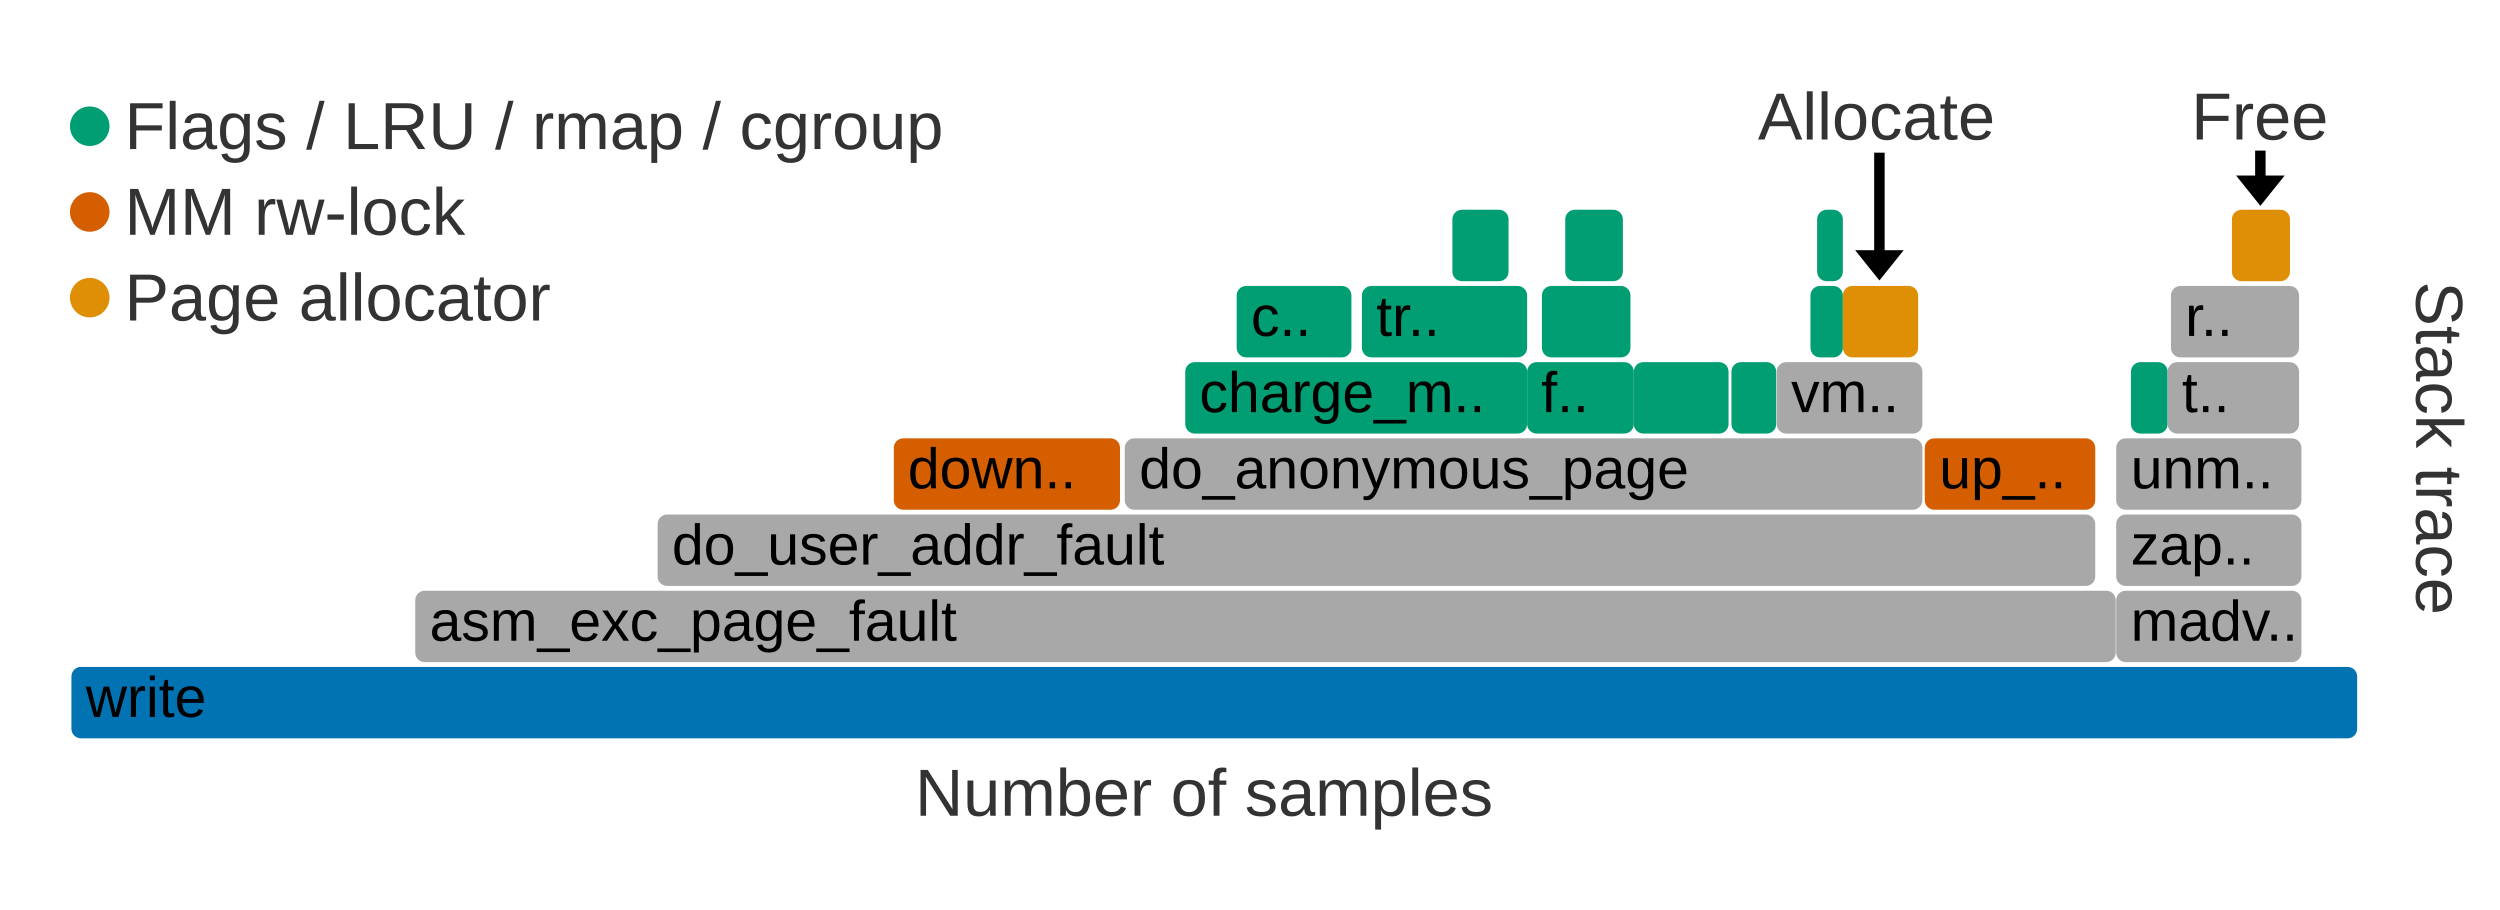
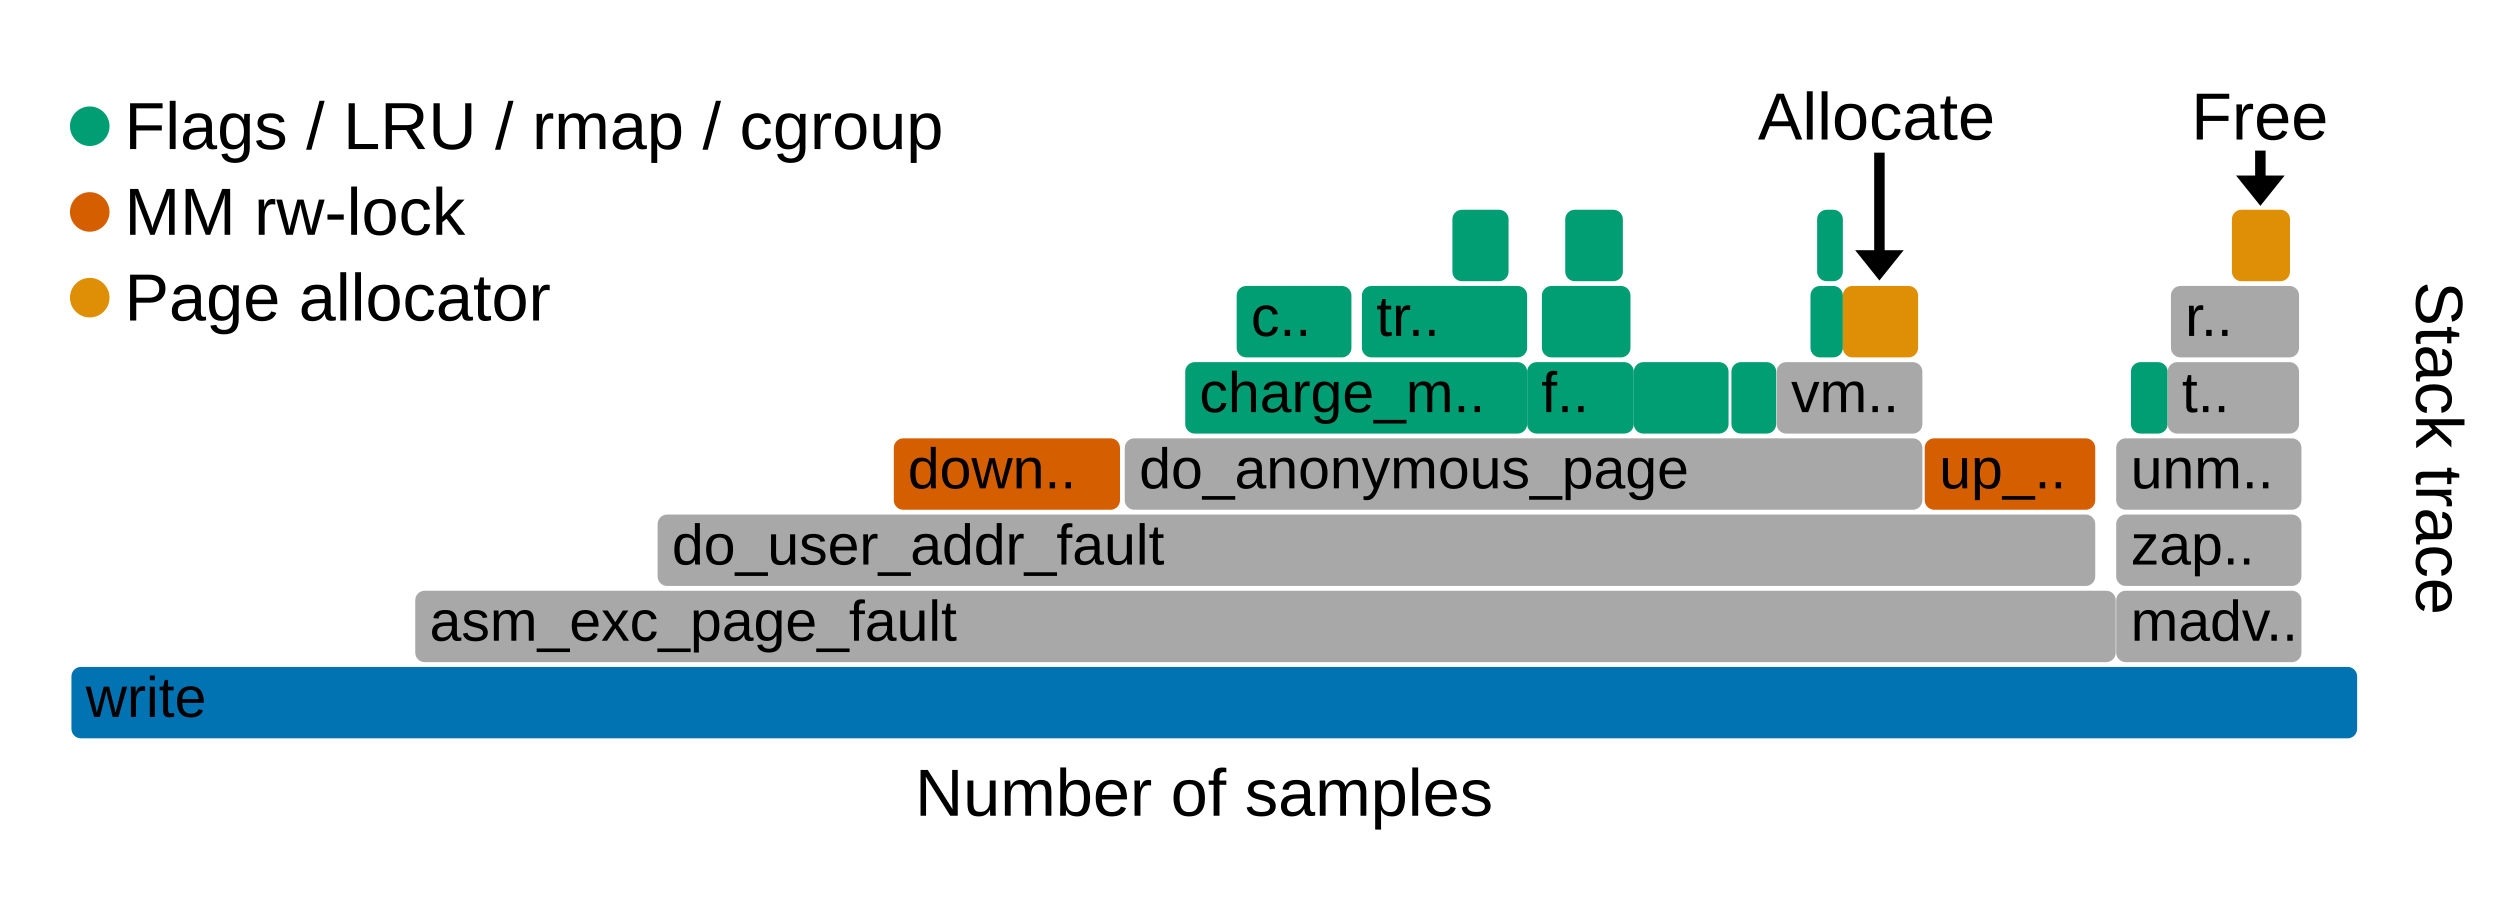
<svg xmlns="http://www.w3.org/2000/svg" xmlns:ns1="https://boxy-svg.com" version="1.1" width="500" height="182" viewBox="-15 0 525 165">
  <defs>
    <ns1:grid x="0" y="0" width="15" height="15" />
  </defs>
  <style type="text/css">
	text { font-family:Arial; font-size:12px; fill:rgb(0,0,0); }
	#search, #ignorecase { opacity:0.1; cursor:pointer; }
	#search:hover, #search.show, #ignorecase:hover, #ignorecase.show { opacity:1; }
	#subtitle { text-anchor:middle; font-color:rgb(160,160,160); }
	#title { text-anchor:middle; font-size:17px}
	#unzoom { cursor:pointer; }
	#frames &gt; *:hover { stroke:black; stroke-width:0.5; cursor:pointer; }
	.hide { display:none; }
	.parent { opacity:0.5; }
</style>
  <g id="frames" transform="matrix(1, 0, 0, 1, -10, -6)">
    <g>
      <rect x="442.5" y="69" width="7.7" height="15.0" fill="#029e73" rx="2" ry="2" />
      <text x="445.54" y="79.5" style="white-space: pre;" />
    </g>
    <g transform="matrix(1, 0, 0, 1, 49, 0)">
      <rect x="327.6" y="37" width="5.4" height="15.0" fill="#029e73" rx="2" ry="2" />
      <text x="330.56" y="47.5" style="white-space: pre;" />
    </g>
    <g>
      <rect x="10.0" y="133" width="480.0" height="15.0" rx="2" ry="2" fill="#0173b2" />
      <text style="white-space: pre;" y="143.5" x="13.00">write</text>
    </g>
    <g transform="matrix(1, 0, 0, 1, 49, 0)">
      <rect x="194.9" y="69" width="71.8" height="15.0" fill="#029e73" rx="2" ry="2" />
      <text x="197.87" y="79.5" style="white-space: pre;">charge_m..</text>
    </g>
    <g transform="matrix(1, 0, 0, 1, 49, 0)">
      <rect x="319.1" y="69" width="30.6" height="15.0" fill="#a8a8a8" rx="2" ry="2" />
      <text x="322.12" y="79.5" style="white-space: pre;">vm..</text>
    </g>
    <g>
      <rect x="439.4" y="85" width="38.9" height="15.0" fill="#a8a8a8" rx="2" ry="2" />
      <text x="442.45" y="95.5" style="white-space: pre;">unm..</text>
    </g>
    <g transform="matrix(1, 0, 0, 1, 49, 0)">
      <rect x="333.0" y="53" width="15.8" height="15.0" rx="2" ry="2" fill="rgb(222,143,5)" />
      <text style="white-space: pre;" y="63.5" x="336.03" />
    </g>
    <g>
      <rect x="133.1" y="101" width="301.9" height="15.0" fill="#a8a8a8" rx="2" ry="2" />
      <text x="136.11" y="111.5" style="white-space: pre;">do_user_addr_fault</text>
    </g>
    <g>
      <rect x="439.4" y="101" width="38.9" height="15.0" fill="#a8a8a8" rx="2" ry="2" />
      <text x="442.45" y="111.5" style="white-space: pre;">zap..</text>
    </g>
    <g transform="matrix(1, 0, 0, 1, 49, 0)">
      <rect x="274.7" y="37" width="12.1" height="15.0" fill="#029e73" rx="2" ry="2" />
      <text x="277.69" y="47.5" style="white-space: pre;" />
    </g>
    <g transform="matrix(1, 0, 0, 1, 49, 0)">
      <rect x="182.2" y="85" width="167.5" height="15.0" fill="#a8a8a8" rx="2" ry="2" />
      <text x="185.24" y="95.5" style="white-space: pre;">do_anonymous_page</text>
    </g>
    <g transform="matrix(1, 0, 0, 1, 49, 0)">
      <rect x="251.0" y="37" width="11.8" height="15.0" fill="#029e73" rx="2" ry="2" />
      <text x="254.02" y="47.5" style="white-space: pre;" />
    </g>
    <g transform="matrix(1, 0, 0, 1, 49, 0)">
      <rect x="266.7" y="69" width="22.4" height="15.0" fill="#029e73" rx="2" ry="2" />
      <text x="269.66" y="79.5" style="white-space: pre;">f..</text>
    </g>
    <g>
      <rect x="82.2" y="117" width="357.1" height="15.0" fill="#a8a8a8" rx="2" ry="2" />
      <text x="85.21" y="127.5" style="white-space: pre;">asm_exc_page_fault</text>
    </g>
    <g>
      <rect x="450.2" y="69" width="27.6" height="15.0" fill="#a8a8a8" rx="2" ry="2" />
      <text x="453.20" y="79.5" style="white-space: pre;">t..</text>
    </g>
    <g>
      <rect x="439.4" y="117" width="38.9" height="15.0" fill="#a8a8a8" rx="2" ry="2" />
      <text x="442.45" y="127.5" style="white-space: pre;">madv..</text>
    </g>
    <g>
      <rect x="450.9" y="53" width="26.9" height="15.0" fill="#a8a8a8" rx="2" ry="2" />
      <text x="453.88" y="63.5" style="white-space: pre;">r..</text>
    </g>
    <g transform="matrix(1, 0, 0, 1, -167, 0)">
      <rect x="349.7" y="85" width="47.5" height="15.0" fill="rgb(213,94,0)" rx="2" ry="2" />
      <text x="352.65" y="95.5" style="white-space: pre;">down..</text>
    </g>
    <g transform="matrix(1, 0, 0, 1, 49, 0)">
      <rect x="205.7" y="53" width="24.1" height="15.0" fill="#029e73" rx="2" ry="2" />
      <text x="208.69" y="63.5" style="white-space: pre;">c..</text>
    </g>
    <g transform="matrix(1, 0, 0, 1, 49, 0)">
      <rect x="326.2" y="53" width="6.8" height="15.0" fill="#029e73" rx="2" ry="2" />
      <text x="329.16" y="63.5" style="white-space: pre;" />
    </g>
    <g transform="matrix(1, 0, 0, 1, 49, 0)">
      <rect x="269.8" y="53" width="18.6" height="15.0" fill="#029e73" rx="2" ry="2" />
      <text x="272.77" y="63.5" style="white-space: pre;" />
    </g>
    <g>
      <rect x="463.7" y="37" width="12.2" height="15.0" rx="2" ry="2" fill="rgb(222,143,5)" />
      <text style="white-space: pre;" y="47.5" x="466.73" />
    </g>
    <g transform="matrix(1, 0, 0, 1, 49, 0)">
      <rect x="289.1" y="69" width="19.9" height="15.0" fill="#029e73" rx="2" ry="2" />
      <text x="292.07" y="79.5" style="white-space: pre;" />
    </g>
    <g transform="matrix(1, 0, 0, 1, 49, 0)">
      <rect x="232.0" y="53" width="34.7" height="15.0" fill="#029e73" rx="2" ry="2" />
      <text x="235.01" y="63.5" style="white-space: pre;">tr..</text>
    </g>
    <g transform="matrix(1, 0, 0, 1, 49, 0)">
      <rect x="309.6" y="69" width="9.4" height="15.0" fill="#029e73" rx="2" ry="2" />
      <text x="312.63" y="79.5" style="white-space: pre;" />
    </g>
    <g>
      <rect x="399.2" y="85" width="35.8" height="15.0" fill="rgb(213,94,0)" rx="2" ry="2" />
      <text x="402.24" y="95.5" style="white-space: pre;">up_..</text>
    </g>
  </g>
-   <text style="fill: rgb(51, 51, 51); font-family: Arial, sans-serif; font-size: 14px; white-space: pre;" x="11.156" y="18.255">Flags / LRU / rmap / cgroup</text>
+   <text style="font-family: Arial, sans-serif; font-size: 14px; white-space: pre;" x="11.156" y="18.255">Flags / LRU / rmap / cgroup</text>
  <ellipse style="fill: rgb(2, 158, 115);" cx="3.846" cy="13.458" rx="4.154" ry="4.154" />
-   <text style="fill: rgb(51, 51, 51); font-family: Arial, sans-serif; font-size: 14px; white-space: pre;" x="11.156" y="36.255">MM rw-lock</text>
+   <text style="font-family: Arial, sans-serif; font-size: 14px; white-space: pre;" x="11.156" y="36.255">MM rw-lock</text>
  <ellipse style="fill: rgb(213, 94, 0);" cx="3.846" cy="31.458" rx="4.154" ry="4.154" />
-   <text style="fill: rgb(51, 51, 51); font-family: Arial, sans-serif; font-size: 14px; white-space: pre;" x="11.156" y="54.255">Page allocator</text>
+   <text style="font-family: Arial, sans-serif; font-size: 14px; white-space: pre;" x="11.156" y="54.255">Page allocator</text>
  <ellipse style="fill: rgb(222, 143, 5);" cx="3.846" cy="49.458" rx="4.154" ry="4.154" />
  <path d="M 328.103 28.901 H 348.58 L 348.58 24.9 L 354.944 30 L 348.58 35.1 L 348.58 31.1 H 328.103 V 28.901 Z" style="" transform="matrix(0, 1, -1, 0, 409.6765, -309.0919)" ns1:shape="arrow 328.103 24.9 26.841 10.2 2.199 6.364 0 1@9d30eb5e" />
-   <text style="fill: rgb(51, 51, 51); font-family: Arial, sans-serif; font-size: 14px; white-space: pre;" transform="matrix(1, 0, 0, 1, 71, 1)">
+   <text style="font-family: Arial, sans-serif; font-size: 14px; white-space: pre;" transform="matrix(1, 0, 0, 1, 71, 1)">
    <tspan x="283.156" y="15.255">Allocate</tspan>
    <tspan x="283.156" dy="1em">​</tspan>
  </text>
  <path d="M 327.673 28.901 H 332.908 L 332.908 24.9 L 339.272 30 L 332.908 35.1 L 332.908 31.1 H 327.673 V 28.901 Z" style="" transform="matrix(0, 1, -1, 0, 489.6765, -309.0919)" ns1:shape="arrow 327.673 24.9 11.599 10.2 2.199 6.364 0 1@f2d417b2" />
-   <text style="fill: rgb(51, 51, 51); font-family: Arial, sans-serif; font-size: 14px; white-space: pre;" transform="matrix(1, 0, 0, 1, 162, 1)">
+   <text style="font-family: Arial, sans-serif; font-size: 14px; white-space: pre;" transform="matrix(1, 0, 0, 1, 162, 1)">
    <tspan x="283.156" y="15.255">Free</tspan>
    <tspan x="283.156" dy="1em">​</tspan>
  </text>
-   <text style="fill: rgb(51, 51, 51); font-family: Arial, sans-serif; font-size: 14px; white-space: pre;" x="177.156" y="158.255">Number of samples</text>
-   <text style="fill: rgb(51, 51, 51); font-family: Arial, sans-serif; font-size: 14px; white-space: pre;" x="463.156" y="78.255" transform="matrix(0, 1, -1, 0, 570.6566, -417.1082)">Stack trace</text>
+   <text style="font-family: Arial, sans-serif; font-size: 14px; white-space: pre;" x="177.156" y="158.255">Number of samples</text>
+   <text style="font-family: Arial, sans-serif; font-size: 14px; white-space: pre;" transform="matrix(0, 1, -1, 0, 570.6566, -417.1082)" x="463.156" y="78.255">Stack trace</text>
</svg>
